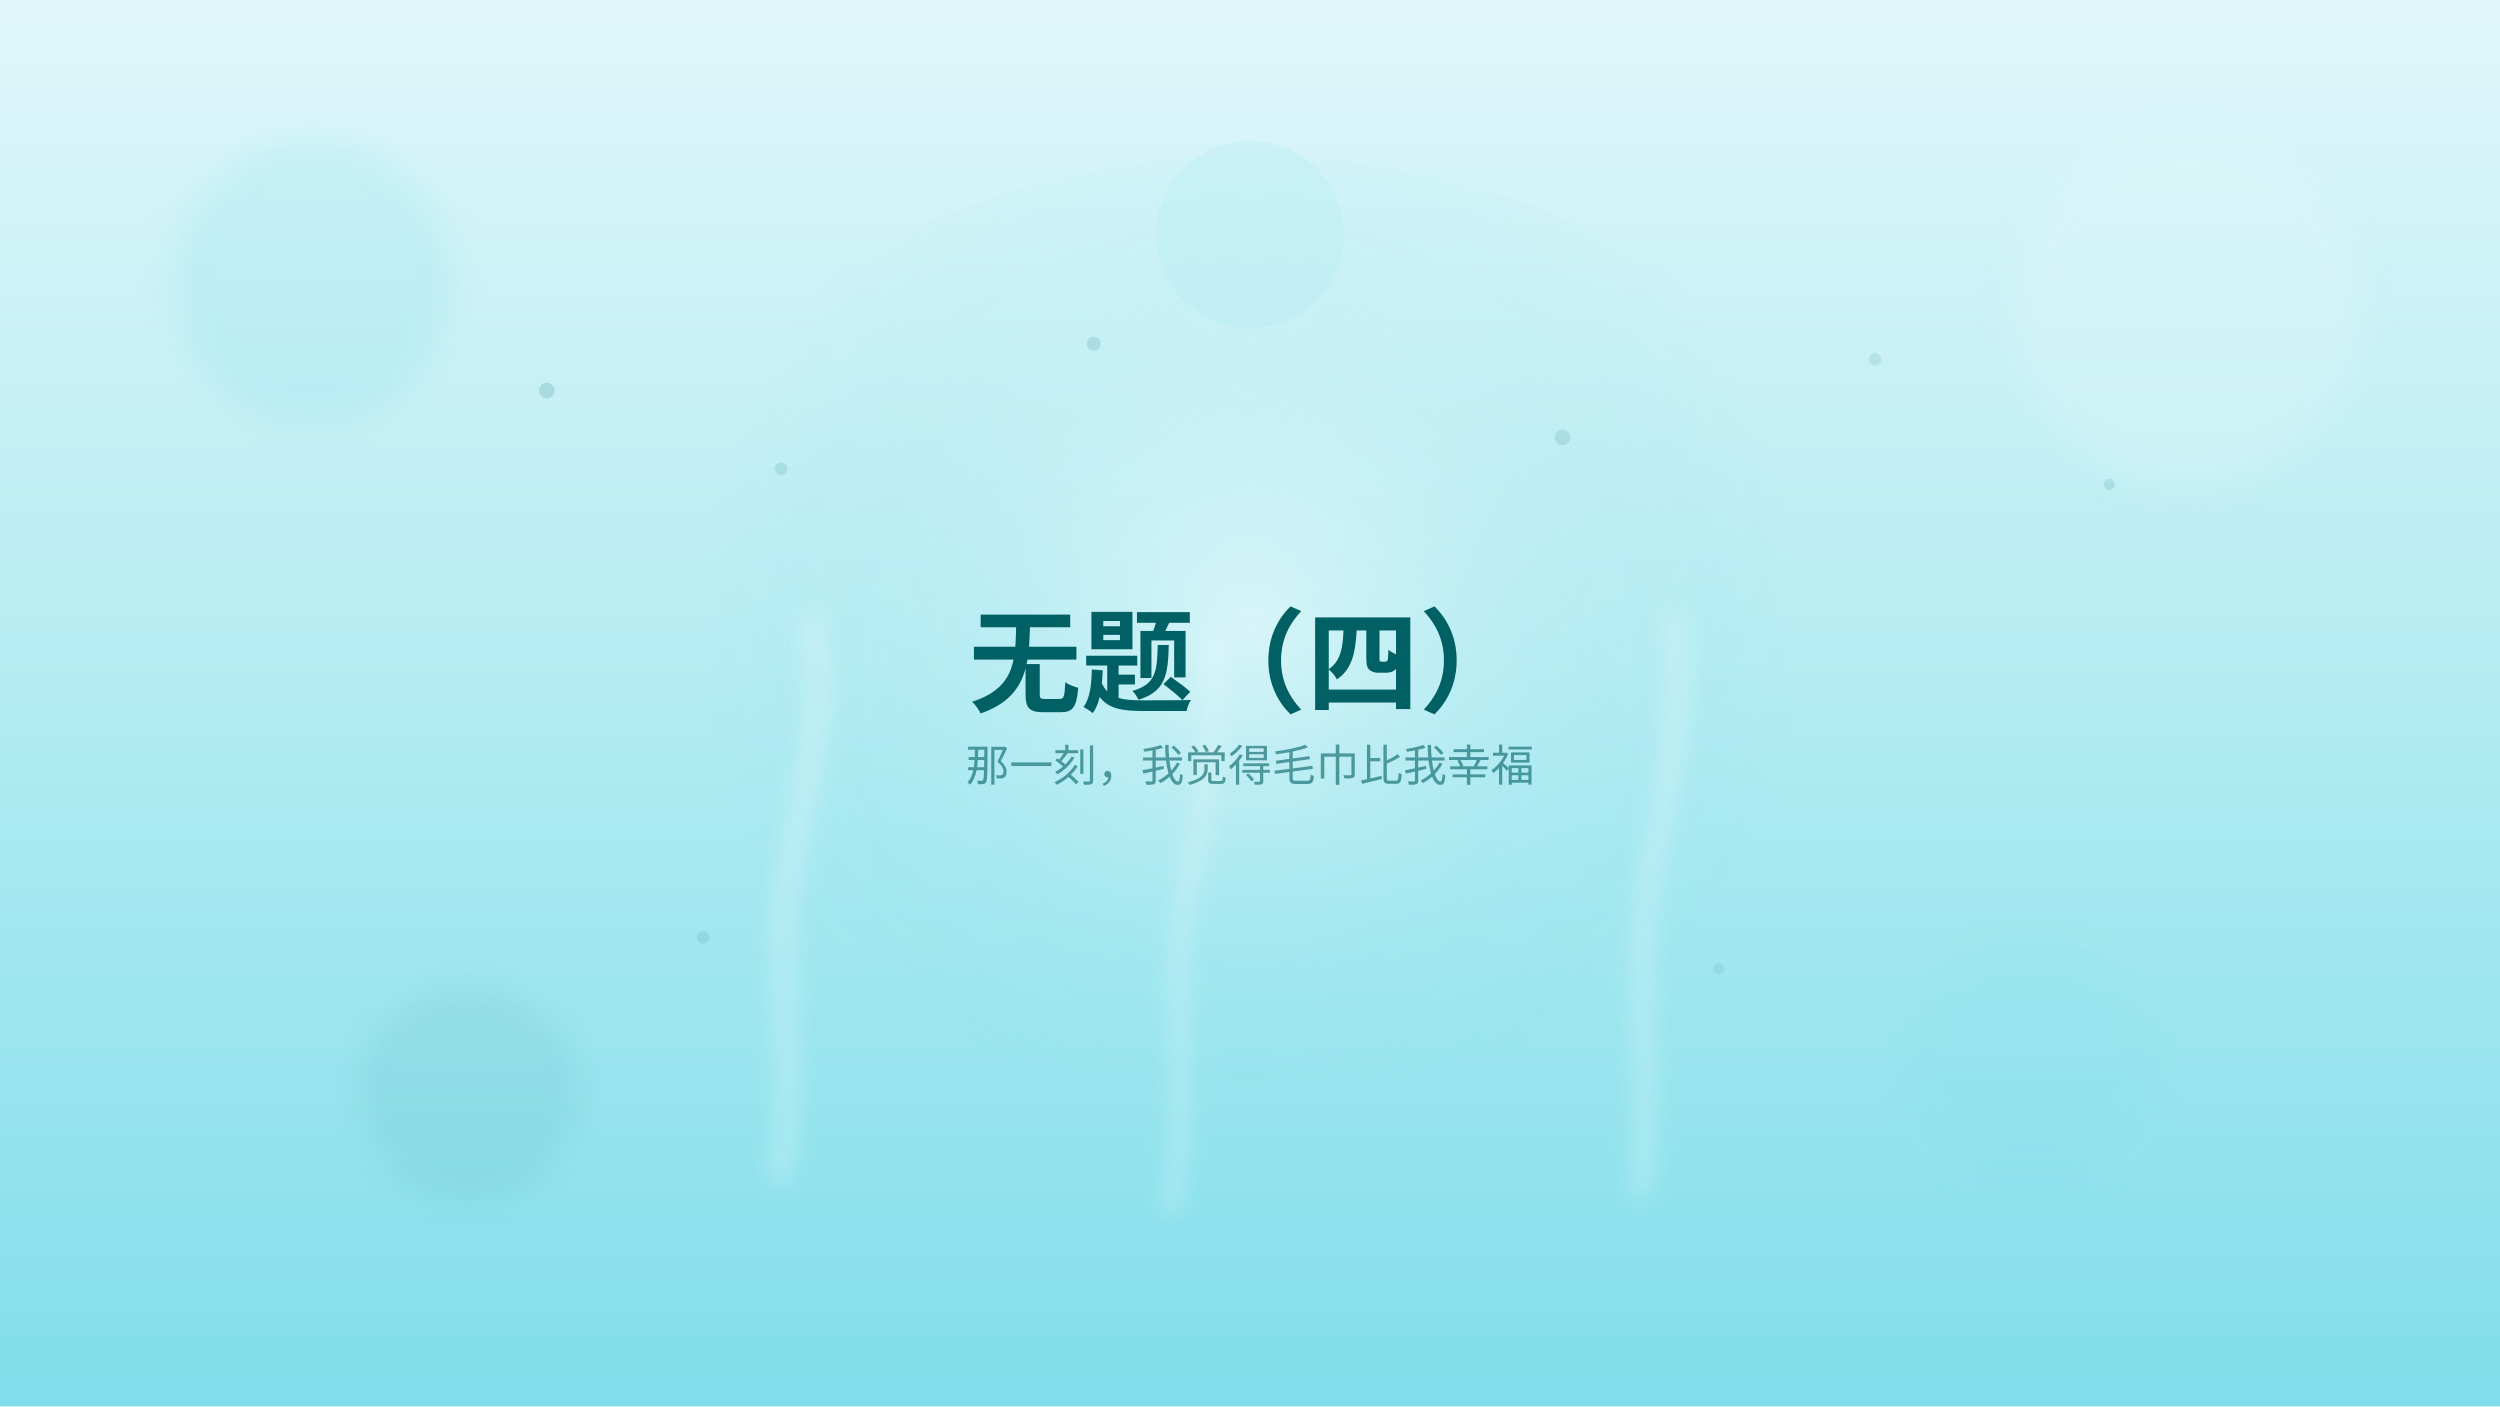
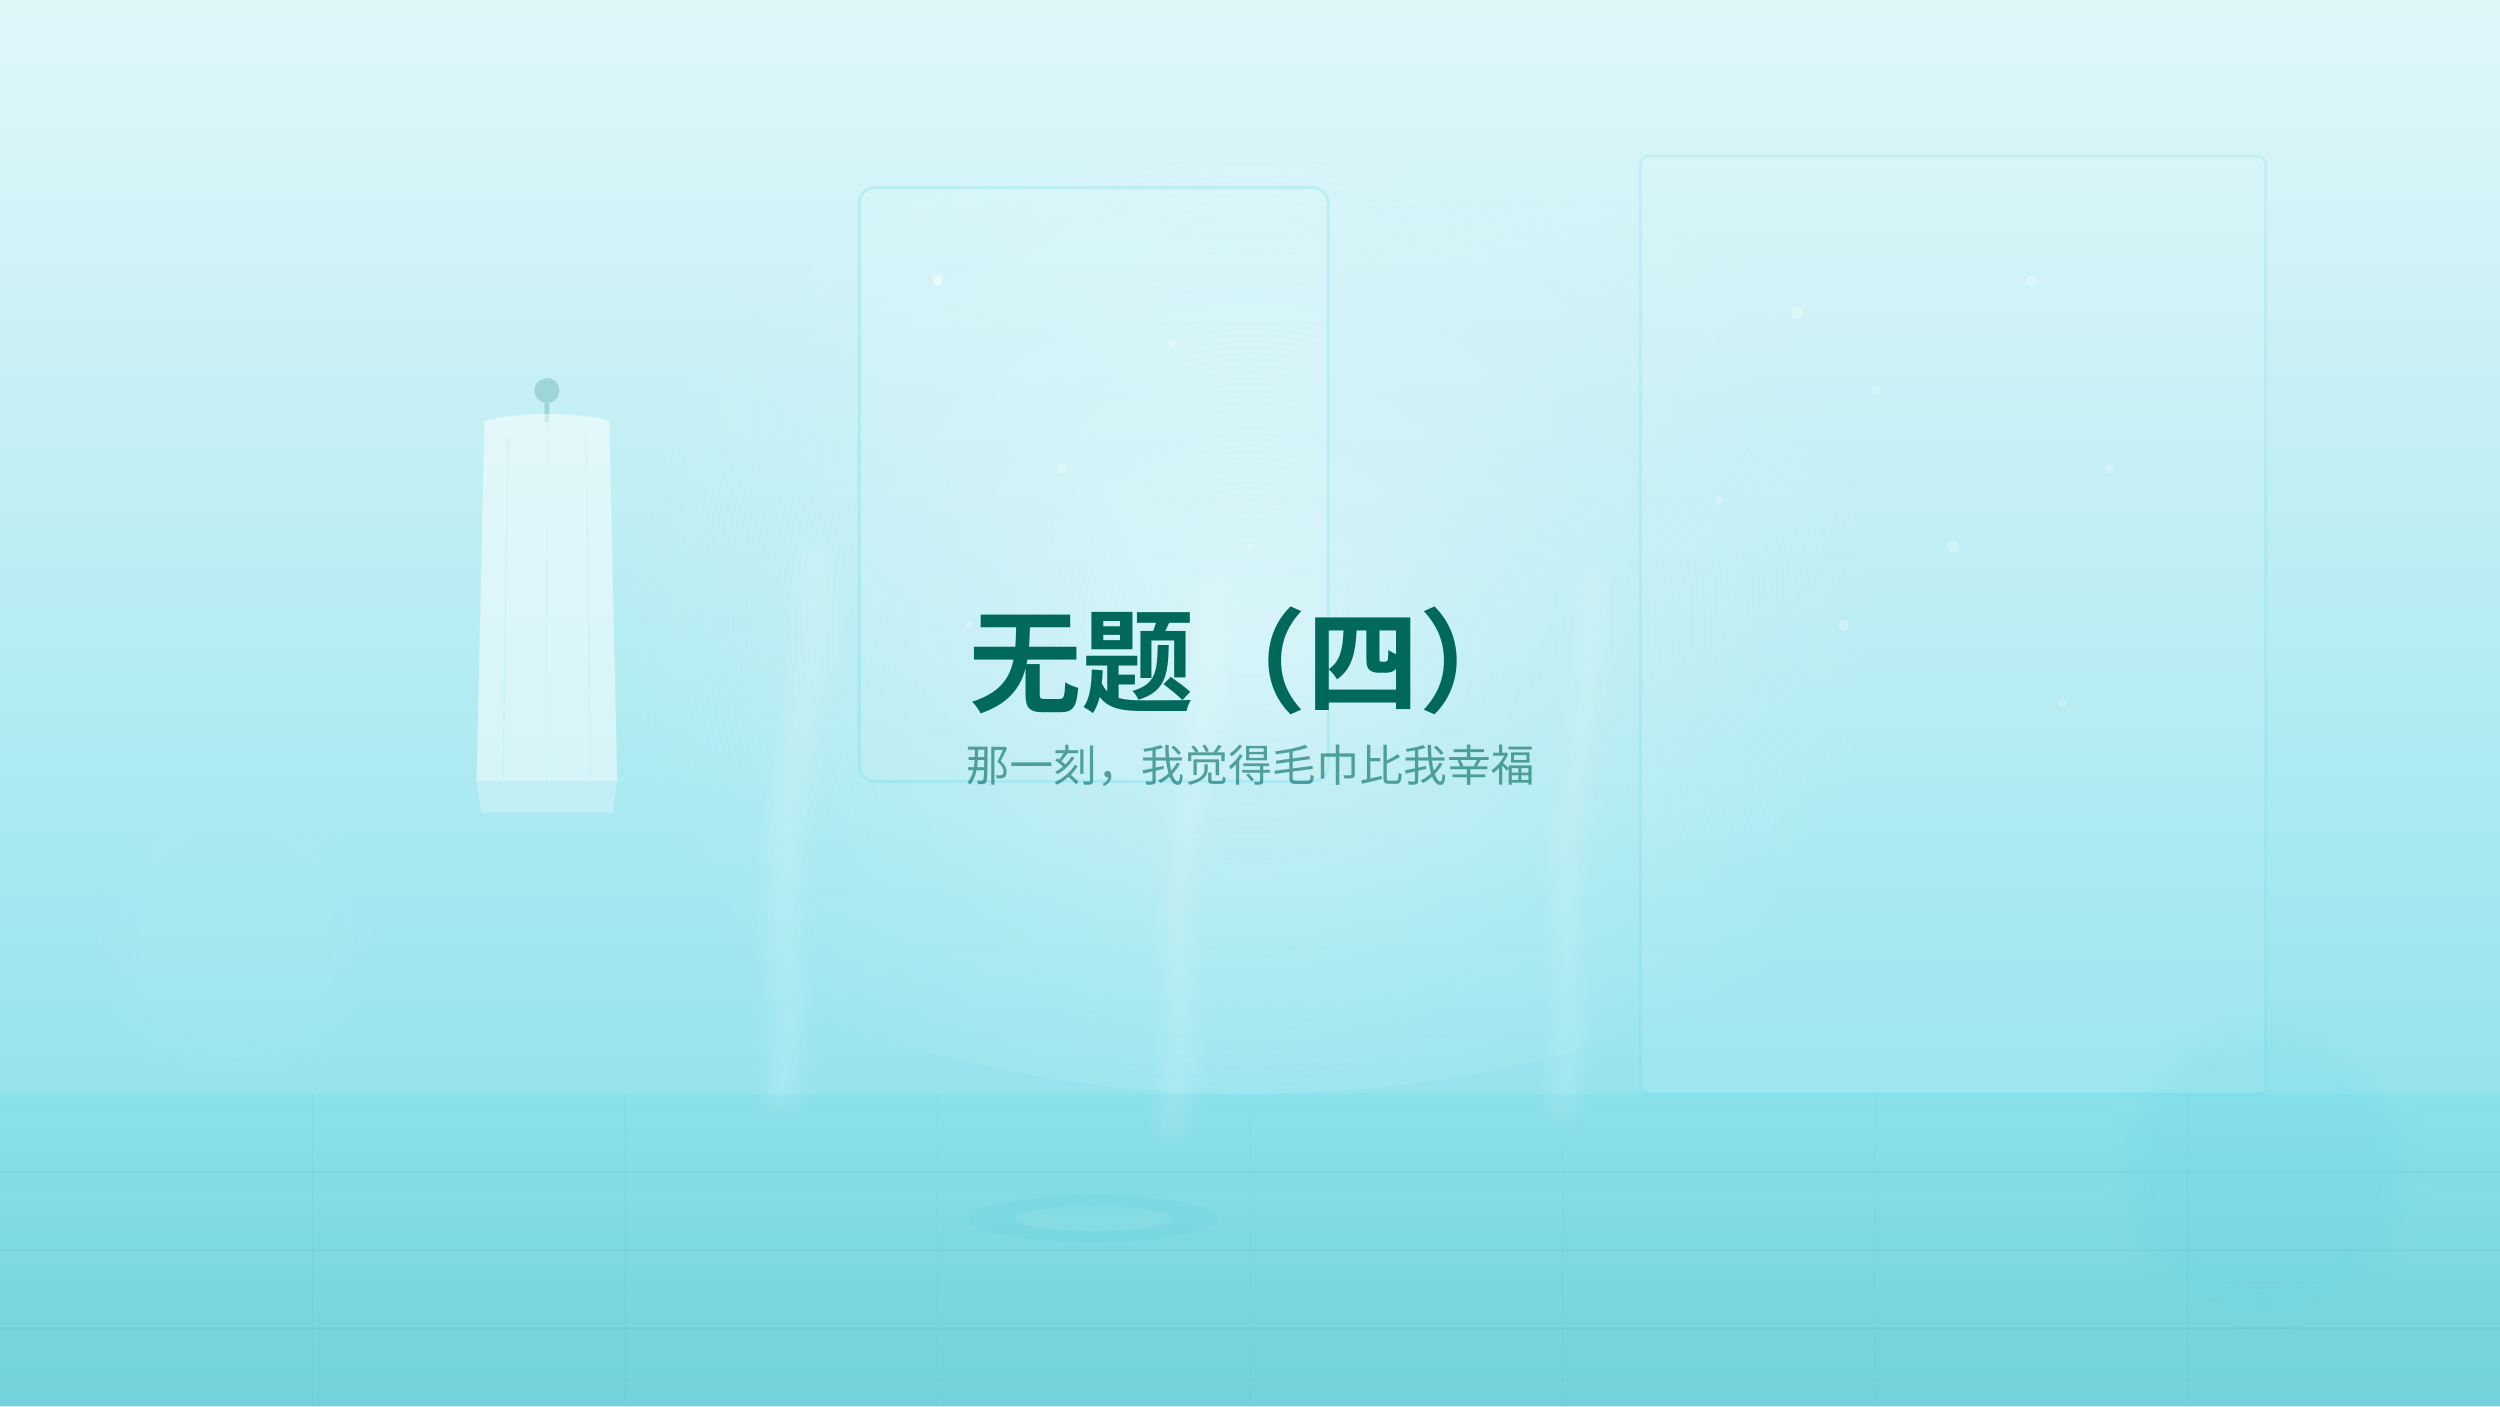
<svg xmlns="http://www.w3.org/2000/svg" width="1600" height="900" viewBox="0 0 1600 900" fill="none">
  <defs>
-     <linearGradient id="bg4" x1="800" y1="0" x2="800" y2="900" gradientUnits="userSpaceOnUse">
+     <linearGradient id="bg" x1="800" y1="0" x2="800" y2="900" gradientUnits="userSpaceOnUse">
      <stop stop-color="#E0F7FA" />
      <stop offset="0.5" stop-color="#B2EBF2" />
      <stop offset="1" stop-color="#80DEEA" />
    </linearGradient>
-     <radialGradient id="steamGlow4" cx="800" cy="400" r="350" gradientUnits="userSpaceOnUse">
-       <stop stop-color="#FFFFFF" stop-opacity="0.45" />
-       <stop offset="1" stop-color="#80DEEA" stop-opacity="0" />
+     <radialGradient id="steamGlow" cx="800" cy="400" r="400" gradientUnits="userSpaceOnUse">
+       <stop stop-color="#FFFFFF" stop-opacity="0.4" />
+       <stop offset="1" stop-color="#E0F7FA" stop-opacity="0" />
    </radialGradient>
-     <filter id="soft4">
-       <feGaussianBlur stdDeviation="10" />
+     <filter id="soft">
+       <feGaussianBlur stdDeviation="8" />
    </filter>
-     <filter id="steamF">
+     <filter id="steam">
      <feGaussianBlur stdDeviation="6" />
    </filter>
+     <filter id="glow">
+       <feGaussianBlur stdDeviation="14" />
+     </filter>
+     <linearGradient id="tile" x1="800" y1="700" x2="800" y2="900" gradientUnits="userSpaceOnUse">
+       <stop stop-color="#4DD0E1" stop-opacity="0.15" />
+       <stop offset="1" stop-color="#00695C" stop-opacity="0.1" />
+     </linearGradient>
  </defs>
-   <rect width="1600" height="900" fill="url(#bg4)" />
-   <ellipse cx="800" cy="400" rx="400" ry="300" fill="url(#steamGlow4)" />
-   <g opacity="0.2" filter="url(#steamF)">
-     <path d="M500 750C510 680 495 620 505 560C515 500 530 450 520 400" stroke="white" stroke-width="18" stroke-linecap="round" fill="none" />
-     <path d="M750 770C762 700 748 640 758 580C768 520 782 470 776 410" stroke="white" stroke-width="14" stroke-linecap="round" fill="none" />
-     <path d="M1050 760C1058 690 1045 630 1055 570C1065 510 1078 460 1072 400" stroke="white" stroke-width="16" stroke-linecap="round" fill="none" />
+   <rect width="1600" height="900" fill="url(#bg)" />
+   <ellipse cx="800" cy="400" rx="500" ry="300" fill="url(#steamGlow)" />
+   <rect x="0" y="700" width="1600" height="200" fill="url(#tile)" />
+   <line x1="0" y1="750" x2="1600" y2="750" stroke="#00695C" stroke-width="0.8" opacity="0.08" />
+   <line x1="0" y1="800" x2="1600" y2="800" stroke="#00695C" stroke-width="0.8" opacity="0.08" />
+   <line x1="0" y1="850" x2="1600" y2="850" stroke="#00695C" stroke-width="0.8" opacity="0.08" />
+   <line x1="200" y1="700" x2="200" y2="900" stroke="#00695C" stroke-width="0.5" opacity="0.06" />
+   <line x1="400" y1="700" x2="400" y2="900" stroke="#00695C" stroke-width="0.5" opacity="0.06" />
+   <line x1="600" y1="700" x2="600" y2="900" stroke="#00695C" stroke-width="0.5" opacity="0.06" />
+   <line x1="800" y1="700" x2="800" y2="900" stroke="#00695C" stroke-width="0.5" opacity="0.06" />
+   <line x1="1000" y1="700" x2="1000" y2="900" stroke="#00695C" stroke-width="0.5" opacity="0.06" />
+   <line x1="1200" y1="700" x2="1200" y2="900" stroke="#00695C" stroke-width="0.5" opacity="0.06" />
+   <line x1="1400" y1="700" x2="1400" y2="900" stroke="#00695C" stroke-width="0.5" opacity="0.06" />
+   <rect x="1050" y="100" width="400" height="600" rx="5" fill="#FFFFFF" opacity="0.06" />
+   <rect x="1050" y="100" width="400" height="600" rx="5" stroke="#4DD0E1" stroke-width="2" fill="none" opacity="0.15" />
+   <circle cx="1150" cy="200" r="4" fill="#FFFFFF" opacity="0.3" />
+   <circle cx="1200" cy="250" r="3" fill="#FFFFFF" opacity="0.25" />
+   <circle cx="1300" cy="180" r="3.5" fill="#FFFFFF" opacity="0.28" />
+   <circle cx="1250" cy="350" r="4" fill="#FFFFFF" opacity="0.22" />
+   <circle cx="1350" cy="300" r="3" fill="#FFFFFF" opacity="0.2" />
+   <circle cx="1180" cy="400" r="3.5" fill="#FFFFFF" opacity="0.25" />
+   <circle cx="1320" cy="450" r="3" fill="#FFFFFF" opacity="0.18" />
+   <circle cx="1100" cy="320" r="2.5" fill="#FFFFFF" opacity="0.22" />
+   <circle cx="350" cy="250" r="8" fill="#00695C" opacity="0.2" />
+   <line x1="350" y1="258" x2="350" y2="270" stroke="#00695C" stroke-width="3" opacity="0.2" />
+   <path d="M310 270C310 268 330 265 350 265C370 265 390 268 390 270L395 500L305 500Z" fill="#FFFFFF" opacity="0.5" />
+   <path d="M305 500L395 500L392 520L308 520Z" fill="#E0F7FA" opacity="0.4" />
+   <line x1="325" y1="280" x2="322" y2="500" stroke="#B2EBF2" stroke-width="1" opacity="0.3" />
+   <line x1="350" y1="270" x2="350" y2="500" stroke="#B2EBF2" stroke-width="0.8" opacity="0.25" />
+   <line x1="375" y1="278" x2="378" y2="500" stroke="#B2EBF2" stroke-width="1" opacity="0.3" />
+   <rect x="550" y="120" width="300" height="380" rx="10" fill="#FFFFFF" opacity="0.08" />
+   <rect x="550" y="120" width="300" height="380" rx="10" stroke="#4DD0E1" stroke-width="2" fill="none" opacity="0.2" />
+   <circle cx="600" cy="180" r="3" fill="#FFFFFF" opacity="0.35" />
+   <path d="M600 177C600 175 602 173 603 175C604 177 603 180 600 183C597 180 596 177 597 175C598 173 600 175 600 177Z" fill="#FFFFFF" opacity="0.2" />
+   <circle cx="750" cy="220" r="2.5" fill="#FFFFFF" opacity="0.3" />
+   <circle cx="680" cy="300" r="3" fill="#FFFFFF" opacity="0.28" />
+   <circle cx="800" cy="350" r="2" fill="#FFFFFF" opacity="0.25" />
+   <circle cx="620" cy="400" r="2.5" fill="#FFFFFF" opacity="0.22" />
+   <g opacity="0.15" filter="url(#steam)">
+     <path d="M500 700C510 640 495 580 505 520C515 460 525 410 520 360" stroke="white" stroke-width="20" stroke-linecap="round" fill="none" />
+     <path d="M750 720C762 660 748 600 758 540C768 480 778 430 774 380" stroke="white" stroke-width="16" stroke-linecap="round" fill="none" />
+     <path d="M1000 710C1008 650 998 590 1005 530C1012 470 1022 420 1018 370" stroke="white" stroke-width="14" stroke-linecap="round" fill="none" />
  </g>
-   <circle cx="350" cy="250" r="5" fill="#006064" opacity="0.15" />
-   <circle cx="500" cy="300" r="4" fill="#006064" opacity="0.12" />
-   <circle cx="700" cy="220" r="4.5" fill="#006064" opacity="0.14" />
-   <circle cx="1000" cy="280" r="5" fill="#006064" opacity="0.12" />
-   <circle cx="1200" cy="230" r="4" fill="#006064" opacity="0.1" />
-   <circle cx="1350" cy="310" r="3.5" fill="#006064" opacity="0.13" />
-   <circle cx="450" cy="600" r="4" fill="#006064" opacity="0.1" />
-   <circle cx="1100" cy="620" r="3.5" fill="#006064" opacity="0.08" />
-   <circle cx="200" cy="180" r="90" fill="#80DEEA" opacity="0.2" filter="url(#soft4)" />
-   <circle cx="1400" cy="200" r="110" fill="#E0F7FA" opacity="0.35" filter="url(#soft4)" />
-   <circle cx="300" cy="700" r="70" fill="#006064" opacity="0.06" filter="url(#soft4)" />
-   <circle cx="1300" cy="680" r="80" fill="#80DEEA" opacity="0.15" filter="url(#soft4)" />
-   <circle cx="800" cy="150" r="60" fill="#B2EBF2" opacity="0.3" />
-   <text x="800" y="450" text-anchor="middle" fill="#006064" font-family="'PingFang SC', 'Noto Serif SC', sans-serif" font-size="72" font-weight="700">无题（四）</text>
-   <text x="800" y="500" text-anchor="middle" fill="#006064" fill-opacity="0.6" font-family="'PingFang SC', 'Noto Serif SC', sans-serif" font-size="28">那一刻，我觉得毛巾比我幸福</text>
+   <ellipse cx="700" cy="780" rx="80" ry="15" fill="#4DD0E1" opacity="0.12" />
+   <ellipse cx="700" cy="780" rx="50" ry="8" fill="#FFFFFF" opacity="0.08" />
+   <circle cx="150" cy="600" r="80" fill="#B2EBF2" opacity="0.15" filter="url(#soft)" />
+   <circle cx="1450" cy="750" r="90" fill="#4DD0E1" opacity="0.1" filter="url(#soft)" />
+   <text x="800" y="450" text-anchor="middle" fill="#00695C" font-family="'PingFang SC', 'Noto Serif SC', sans-serif" font-size="72" font-weight="700">无题（四）</text>
+   <text x="800" y="500" text-anchor="middle" fill="#00695C" fill-opacity="0.6" font-family="'PingFang SC', 'Noto Serif SC', sans-serif" font-size="28">那一刻，我觉得毛巾比我幸福</text>
</svg>
